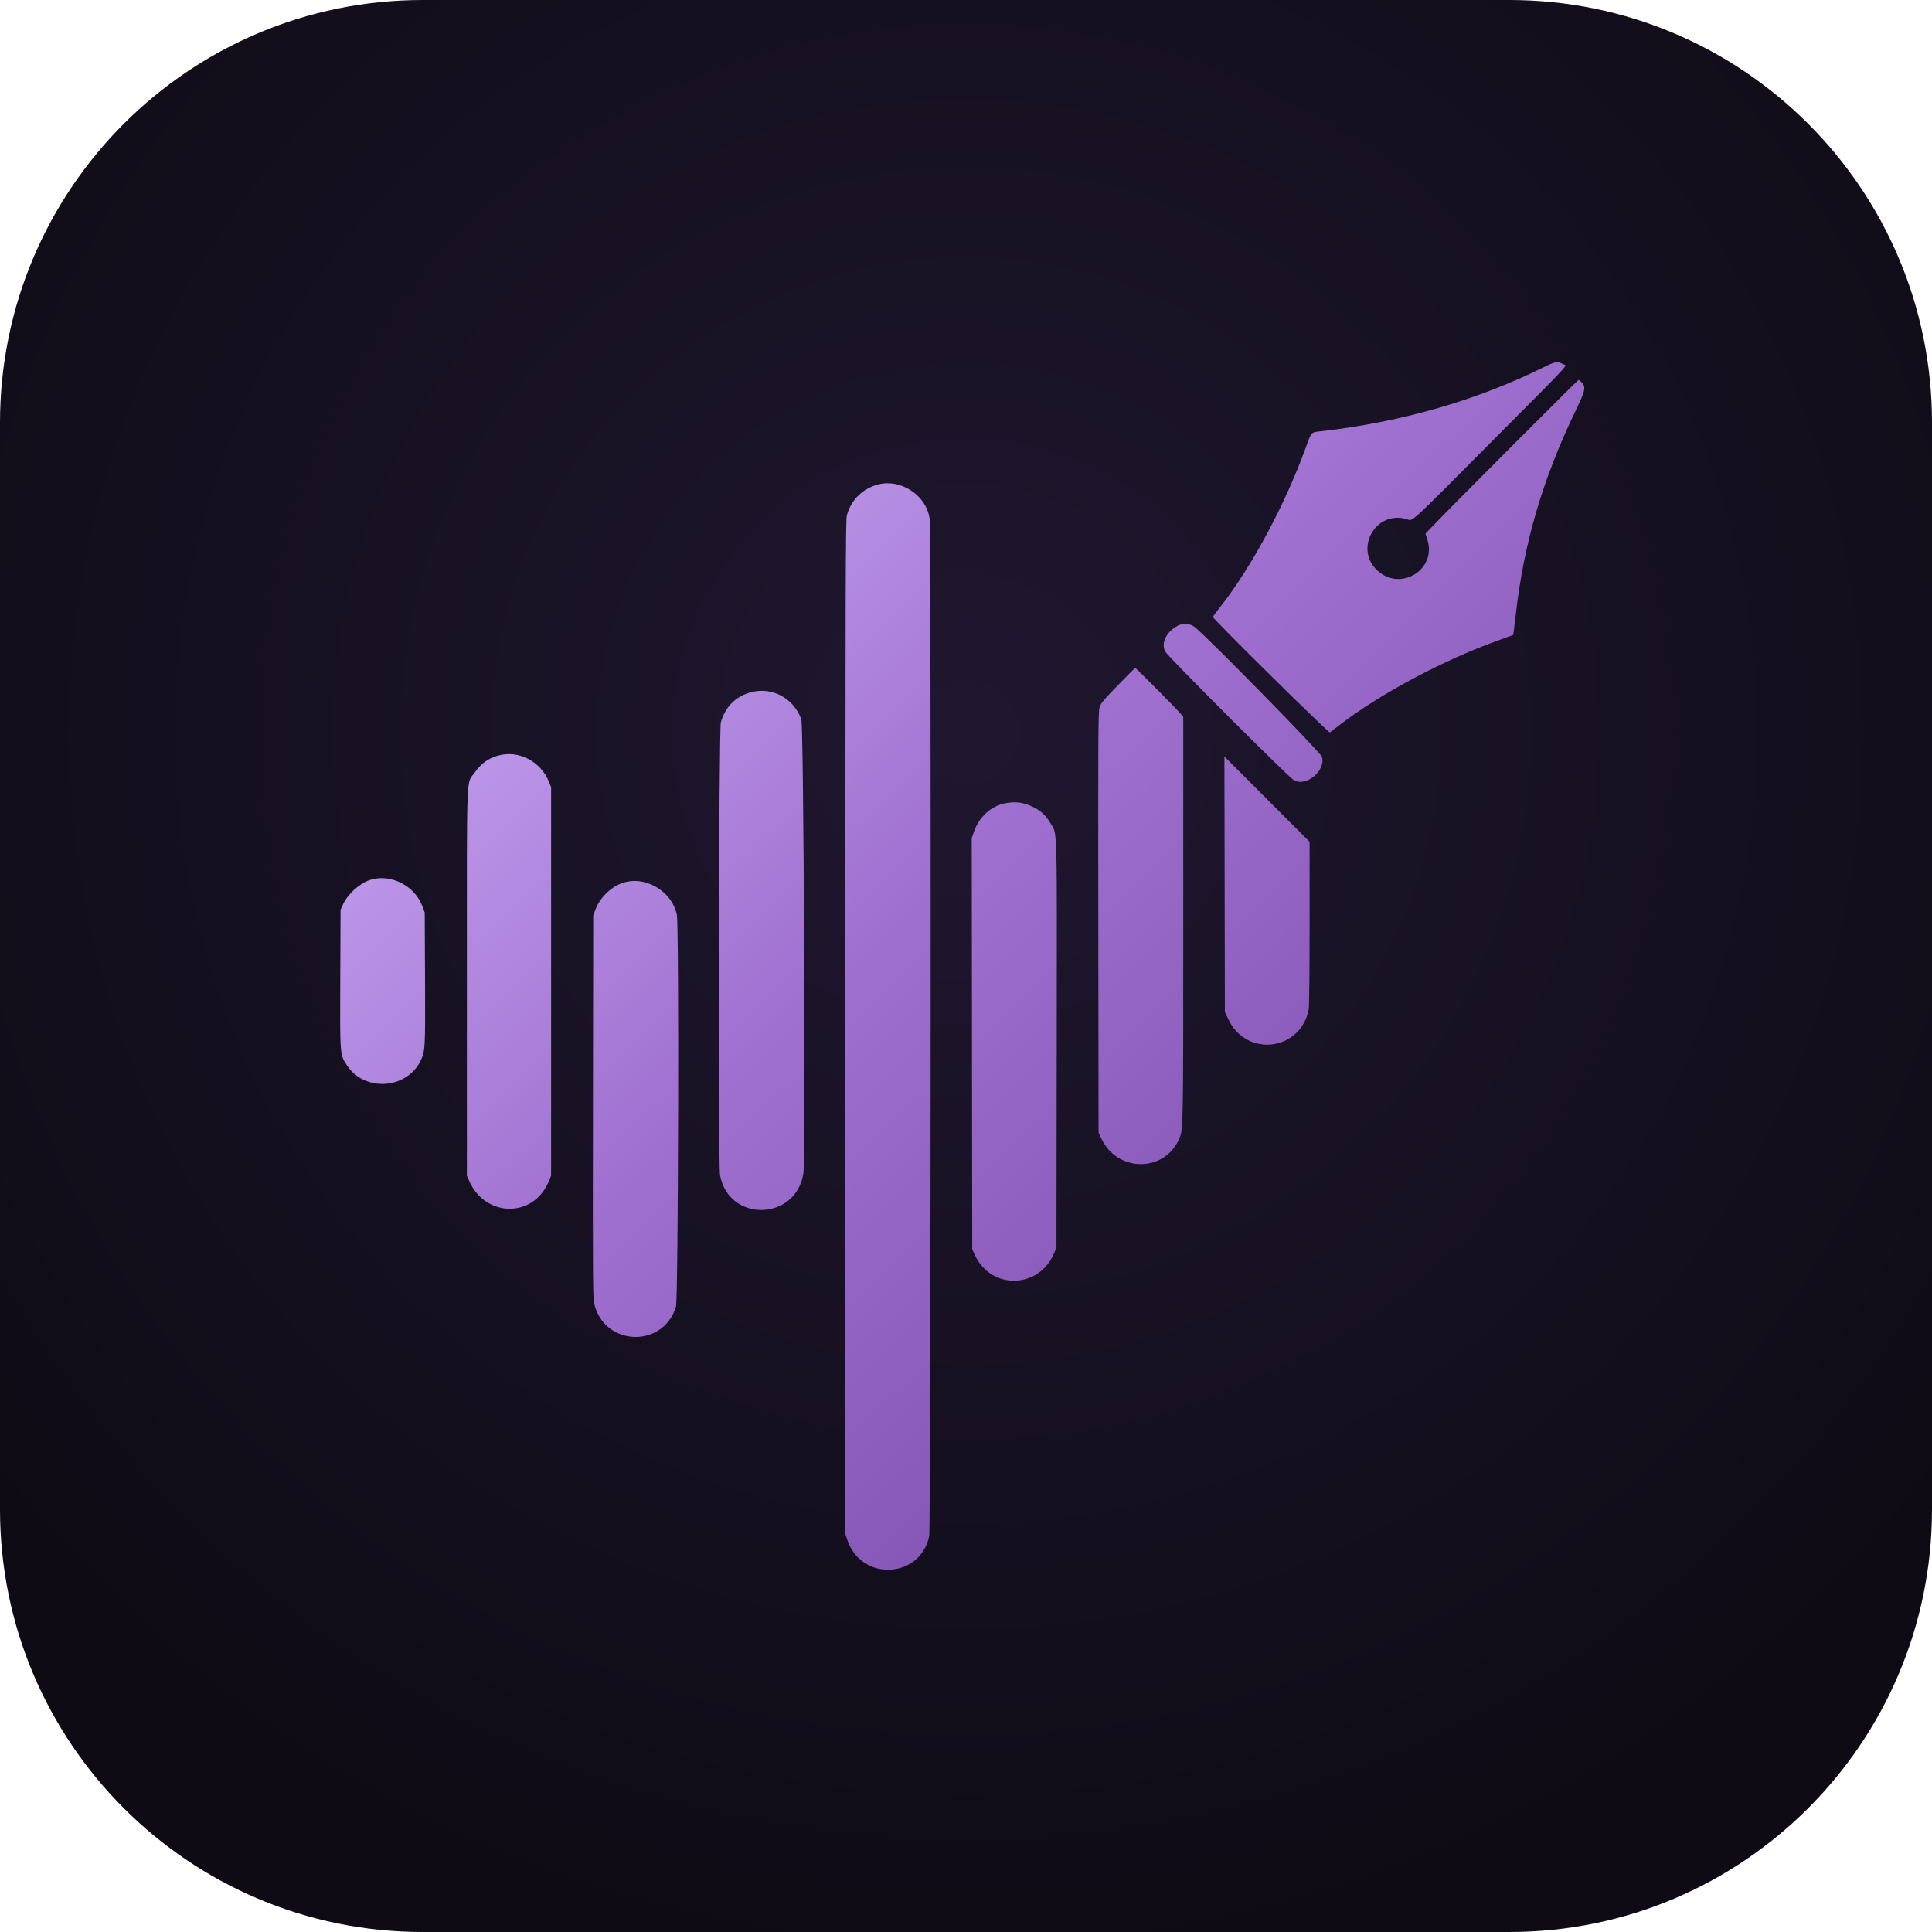
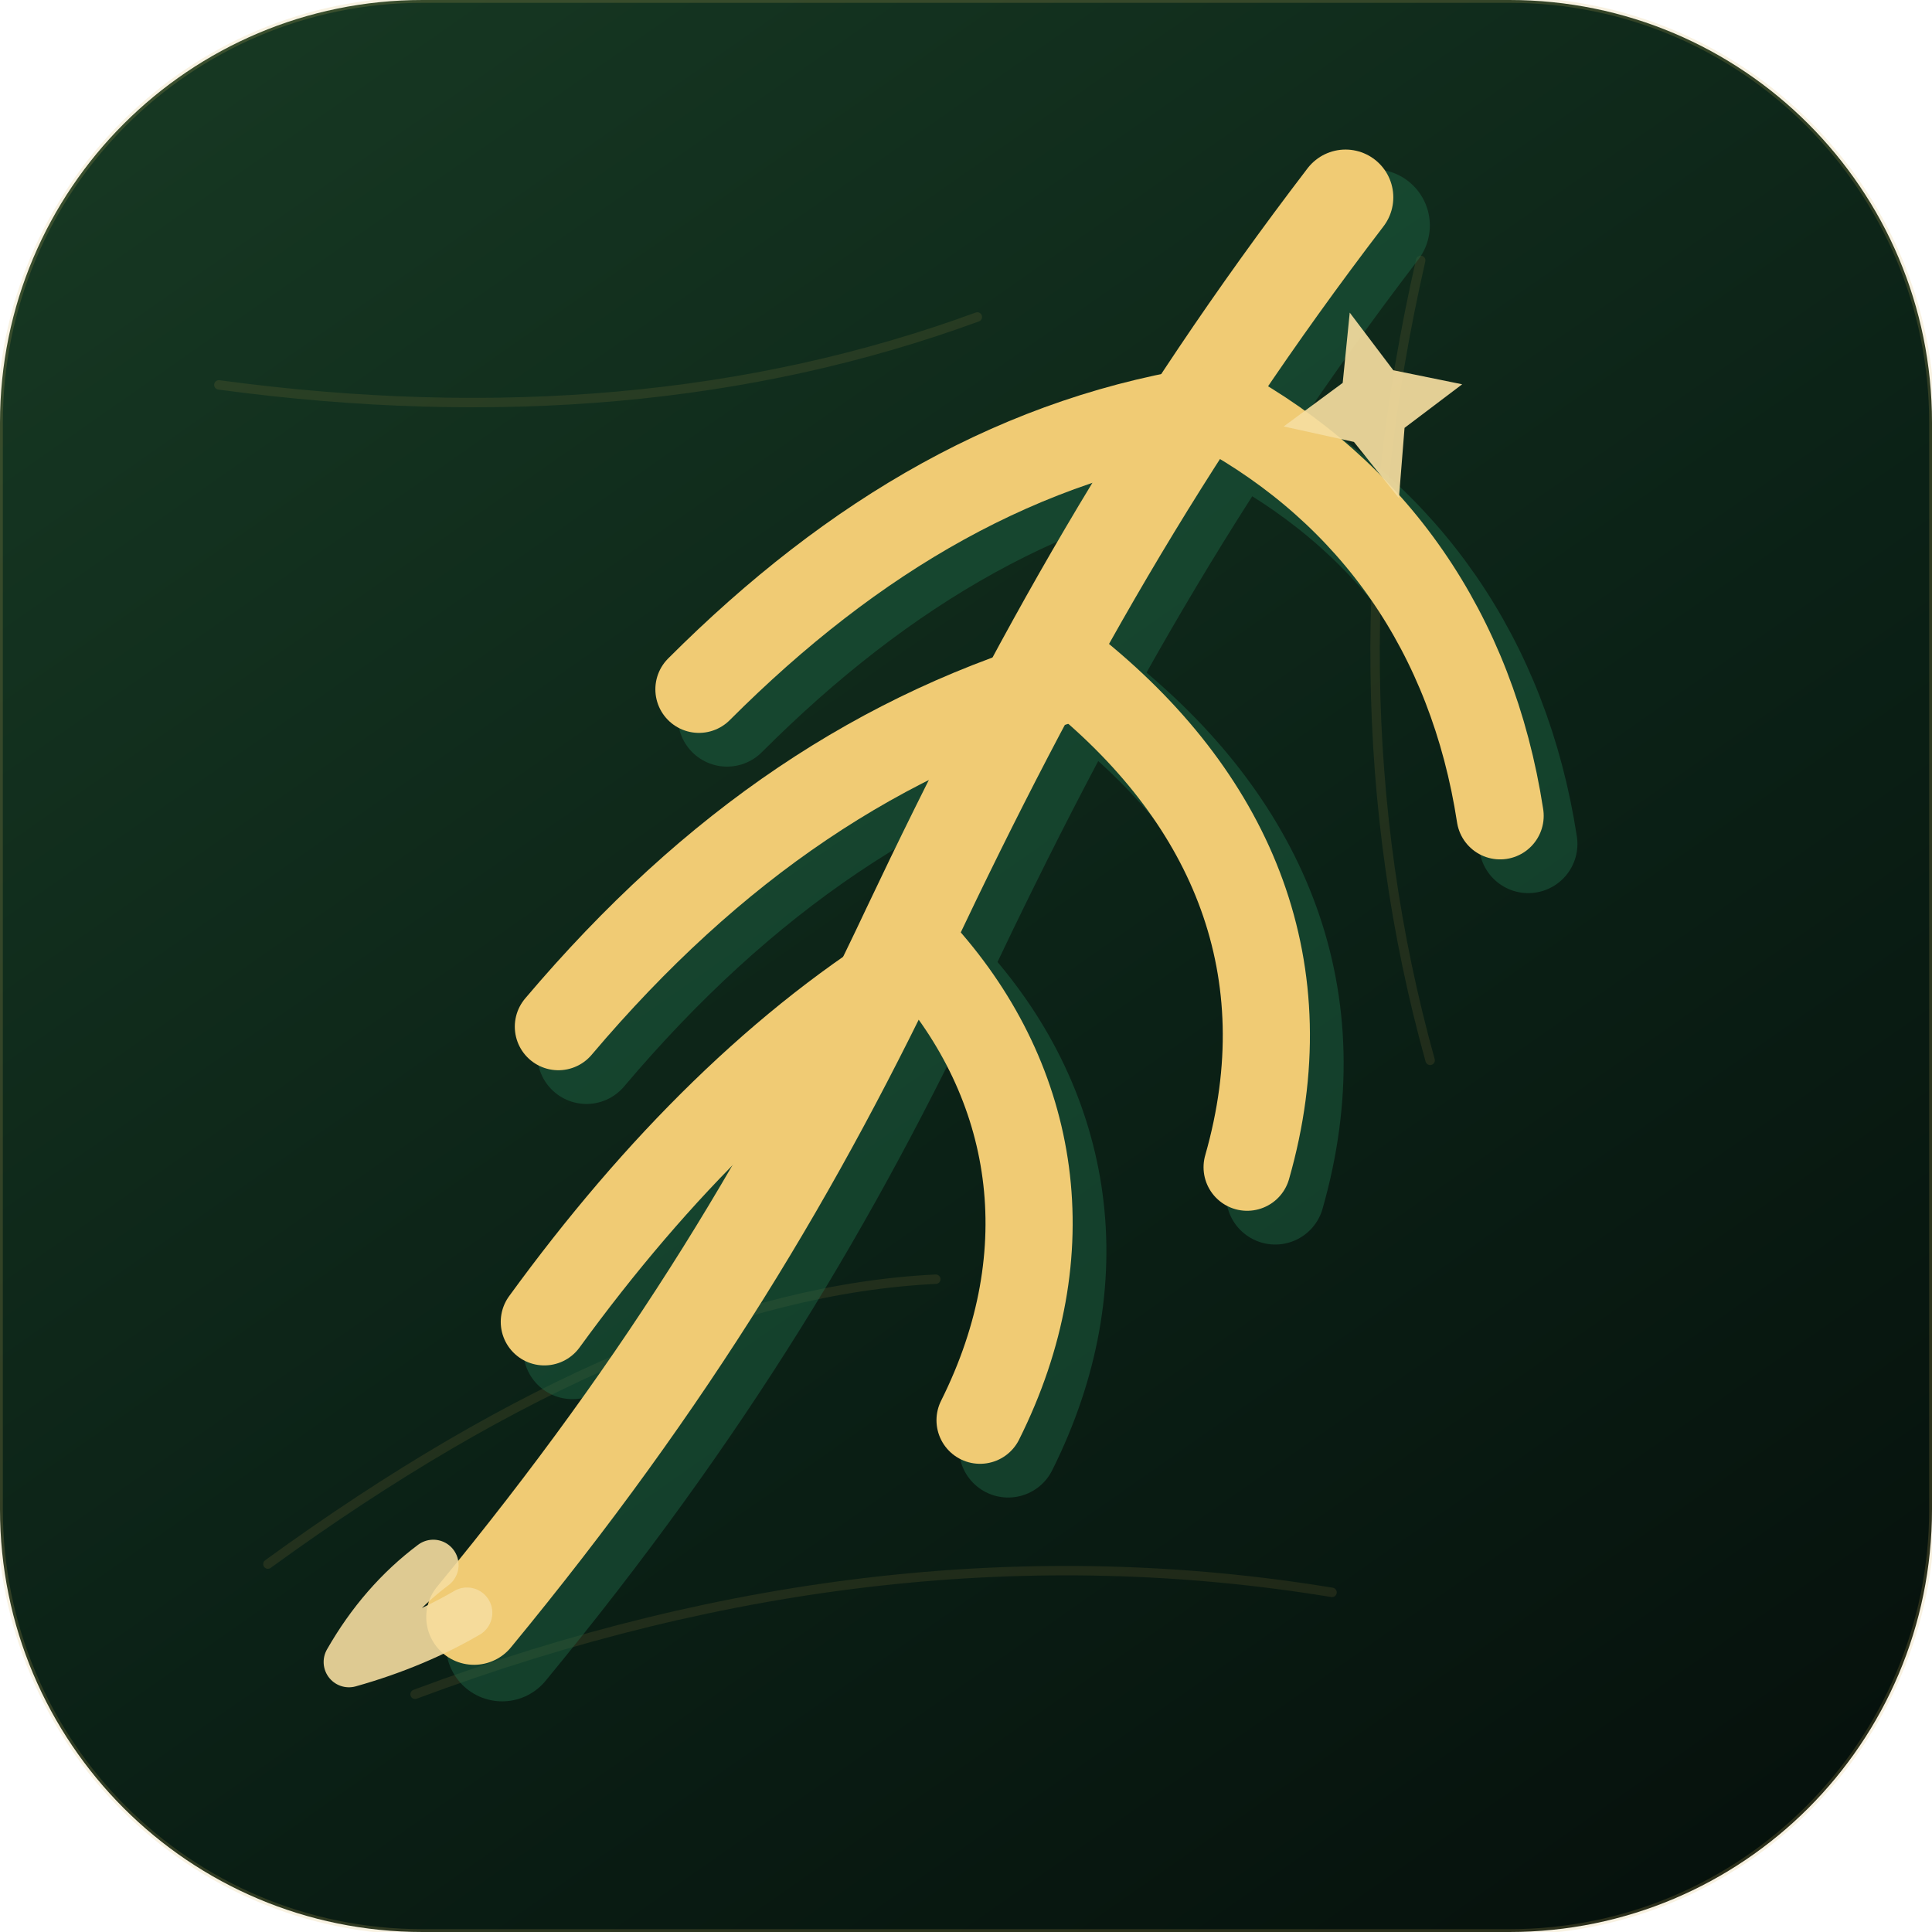
- <svg xmlns="http://www.w3.org/2000/svg" viewBox="0 0 256 256" width="256" height="256">
+ <svg xmlns="http://www.w3.org/2000/svg" viewBox="0 0 1024 1024" width="256" height="256">
  <defs>
-     <radialGradient id="bg" cx="50%" cy="38%" r="65%">
-       <stop offset="0%" stop-color="#1f1730" />
-       <stop offset="100%" stop-color="#0e0b14" />
-     </radialGradient>
-     <linearGradient id="grad" x1="0%" y1="0%" x2="100%" y2="100%">
-       <stop offset="0%" stop-color="#d4b8ff" />
-       <stop offset="45%" stop-color="#a070d0" />
-       <stop offset="100%" stop-color="#7040a0" />
+     <linearGradient id="plume-bg" x1="18%" y1="0%" x2="88%" y2="100%">
+       <stop offset="0%" stop-color="#163722" />
+       <stop offset="55%" stop-color="#0b2116" />
+       <stop offset="100%" stop-color="#06110c" />
    </linearGradient>
+     <linearGradient id="plume-feather" x1="18%" y1="6%" x2="88%" y2="92%">
+       <stop offset="0%" stop-color="#f5dda0" />
+       <stop offset="42%" stop-color="#c8a34b" />
+       <stop offset="100%" stop-color="#72561c" />
+     </linearGradient>
+     <linearGradient id="plume-shadow" x1="22%" y1="10%" x2="85%" y2="95%">
+       <stop offset="0%" stop-color="#6daa75" />
+       <stop offset="100%" stop-color="#102d1b" />
+     </linearGradient>
+     <filter id="plume-glow" x="-25%" y="-25%" width="150%" height="150%">
+       <feGaussianBlur in="SourceGraphic" stdDeviation="10" result="blur" />
+       <feColorMatrix in="blur" type="matrix" values="0 0 0 0 0.82 0 0 0 0 0.66 0 0 0 0 0.28 0 0 0 0.56 0" result="gold-glow" />
+       <feMerge>
+         <feMergeNode in="gold-glow" />
+         <feMergeNode in="SourceGraphic" />
+       </feMerge>
+     </filter>
  </defs>
-   <rect width="256" height="256" rx="56" fill="url(#bg)" />
-   <svg x="45" y="48" width="165" height="160" viewBox="0 0 253.896 246.416" overflow="visible">
-     <g transform="translate(-73.25743,-79.98822)">
-       <path d="m 318.983,80.955 c -13.763,6.805 -28.773,11.147 -45.217,13.081 -2.543,0.299 -2.199,-0.053 -3.543,3.62 -4.25,11.616 -11.092,24.328 -17.363,32.259 -0.821,1.039 -1.493,1.963 -1.493,2.055 0,0.421 23.632,23.743 23.872,23.56 0.137,-0.105 0.996,-0.766 1.909,-1.469 8.432,-6.49 21.439,-13.404 32.846,-17.458 1.432,-0.509 2.626,-0.94 2.654,-0.959 0.028,-0.019 0.27,-1.961 0.539,-4.314 1.665,-14.568 5.475,-27.51 12.215,-41.497 1.961,-4.069 2.115,-4.772 1.25,-5.704 -0.273,-0.294 -0.576,-0.535 -0.673,-0.535 -0.159,0 -26.112,26 -29.738,29.791 l -1.5,1.569 0.398,1.263 c 1.902,6.041 -5.395,10.605 -10.138,6.341 -4.94,-4.442 -0.431,-12.466 5.929,-10.552 1.306,0.393 0.021,1.566 17.17,-15.671 16.894,-16.981 15.561,-15.547 14.813,-15.929 -1.266,-0.647 -1.605,-0.6 -3.93,0.549 m -136.405,24.11 c -2.973,0.95 -5.144,3.224 -5.919,6.201 -0.257,0.988 -0.292,13.384 -0.292,104.504 v 103.383 l 0.406,1.204 c 2.853,8.47 14.853,7.895 16.696,-0.8 0.329,-1.553 0.419,-205.363 0.092,-207.628 -0.721,-4.985 -6.184,-8.399 -10.983,-6.864 m 61.66,28.656 c -2.319,1.217 -3.472,3.494 -2.653,5.244 0.445,0.952 25.347,25.854 26.367,26.368 2.542,1.279 6.417,-2 5.681,-4.809 -0.222,-0.847 -23.8,-24.881 -26.055,-26.559 -0.887,-0.66 -2.343,-0.766 -3.34,-0.244 m -12.288,12.204 c -3.055,3.147 -3.472,3.655 -3.731,4.548 -0.257,0.882 -0.287,6.282 -0.242,43.87 l 0.05,42.864 0.603,1.27 c 3.181,6.699 12.464,6.911 15.688,0.357 1.015,-2.062 0.992,-1.017 0.993,-45.035 l 0.002,-41.454 -0.72,-0.831 c -1.039,-1.2 -8.921,-9.131 -9.074,-9.131 -0.071,0 -1.677,1.594 -3.569,3.542 m -74.941,1.429 c -3.075,0.848 -5.192,2.985 -6.061,6.116 -0.423,1.527 -0.579,90.252 -0.163,92.45 1.831,9.652 15.501,9.321 17.005,-0.412 0.468,-3.028 0.066,-91.365 -0.421,-92.669 -1.636,-4.372 -6.006,-6.686 -10.36,-5.485 m -51.495,12.897 c -2.064,0.581 -3.477,1.606 -4.803,3.482 -1.749,2.474 -1.59,-1.813 -1.59,42.81 v 39.453 l 0.475,1.074 c 3.298,7.454 13.044,7.585 16.165,0.218 l 0.548,-1.292 v -39.648 -39.649 l -0.452,-1.118 c -1.68,-4.159 -6.21,-6.493 -10.343,-5.33 m 148.245,26.272 0.05,26.075 0.725,1.519 c 3.725,7.8 14.77,6.4 16.378,-2.077 0.103,-0.547 0.182,-8.11 0.182,-17.575 V 177.85 l -8.693,-8.701 -8.692,-8.7 0.05,26.074 m -44.571,-16.574 c -3.024,0.501 -5.573,2.797 -6.636,5.978 l -0.407,1.22 0.051,41.944 0.05,41.944 0.603,1.27 c 3.367,7.09 13.152,6.732 16.147,-0.591 l 0.438,-1.069 0.054,-41.309 c 0.06,-45.926 0.143,-42.923 -1.246,-45.24 -0.984,-1.64 -1.933,-2.539 -3.496,-3.311 -1.936,-0.956 -3.454,-1.185 -5.558,-0.836 M 79.395,185.625 c -2.116,0.671 -4.539,2.837 -5.522,4.937 l -0.533,1.137 -0.059,14.063 c -0.066,15.787 -0.092,15.455 1.339,17.669 3.543,5.481 12.166,4.981 15.039,-0.872 0.963,-1.963 0.988,-2.416 0.921,-16.84 l -0.063,-13.434 -0.454,-1.226 c -1.579,-4.266 -6.48,-6.762 -10.668,-5.434 m 51.315,0.686 c -2.325,0.861 -4.468,3.013 -5.365,5.388 l -0.443,1.172 -0.054,38.965 c -0.05,35.906 -0.029,39.072 0.273,40.332 2.078,8.672 14.039,9.076 16.669,0.563 0.473,-1.532 0.643,-77.807 0.178,-79.997 -1.049,-4.937 -6.645,-8.13 -11.258,-6.423" fill="url(#grad)" fill-rule="evenodd" />
+   <rect width="1024" height="1024" rx="224" fill="url(#plume-bg)" />
+   <path d="M116 204c148 20 282 8 402-36M142 829c132-96 250-146 354-151M753 138c-34 149-32 291 5 424M220 898c166-62 328-80 486-54" fill="none" stroke="#c8a34b" stroke-linecap="round" stroke-width="5" opacity="0.12" />
+   <rect width="1024" height="1024" rx="224" fill="none" stroke="#d8b75d" stroke-width="3" opacity="0.18" />
+   <g transform="translate(65 45) scale(7.45)">
+     <g fill="none" stroke="#1f6a49" stroke-linecap="round" stroke-linejoin="round" opacity="0.44">
+       <path d="M89 10C76 27 67 43 58 62 50 79 41 94 27 111" stroke-width="8" />
+       <path d="M80 25C66 27 54 34 43 45" stroke-width="7" />
+       <path d="M70 44C56 48 44 56 33 69" stroke-width="7" />
+       <path d="M59 64C49 70 40 79 32 90" stroke-width="7" />
+       <path d="M80 25C91 31 98 41 100 54" stroke-width="7" />
+       <path d="M70 44C81 53 86 65 82 79" stroke-width="7" />
+       <path d="M59 64C67 73 69 85 63 97" stroke-width="7" />
    </g>
-   </svg>
+     <g fill="none">
+       <path d="M87 8C74 25 65 41 56 60 48 77 39 92 25 109" stroke="#f0cb74" stroke-linecap="round" stroke-linejoin="round" stroke-width="6.8" />
+       <path d="M78 23C64 25 52 32 41 43" stroke="#f0cb74" stroke-linecap="round" stroke-linejoin="round" stroke-width="6.2" />
+       <path d="M68 42C54 46 42 54 31 67" stroke="#f0cb74" stroke-linecap="round" stroke-linejoin="round" stroke-width="6.2" />
+       <path d="M57 62C47 68 38 77 30 88" stroke="#f0cb74" stroke-linecap="round" stroke-linejoin="round" stroke-width="6.2" />
+       <path d="M78 23C89 29 96 39 98 52" stroke="#f0cb74" stroke-linecap="round" stroke-linejoin="round" stroke-width="6.2" />
+       <path d="M68 42C79 51 84 63 80 77" stroke="#f0cb74" stroke-linecap="round" stroke-linejoin="round" stroke-width="6.2" />
+       <path d="M57 62C65 71 67 83 61 95" stroke="#f0cb74" stroke-linecap="round" stroke-linejoin="round" stroke-width="6.2" />
+     </g>
+     <path d="M87.3 16.2 90.4 20.3l4.9 1-4.1 3.1-.4 5-3.2-4-5-1.1 4.2-3.1.5-5Z" fill="#f5dda0" opacity="0.92" />
+     <path d="M24.5 108.7c-2.4 1.4-5.2 2.6-8.4 3.5 1.6-2.8 3.6-5.1 6-6.9" fill="none" stroke="#f5dda0" stroke-linecap="round" stroke-linejoin="round" stroke-width="3.6" opacity="0.9" />
+   </g>
</svg>
